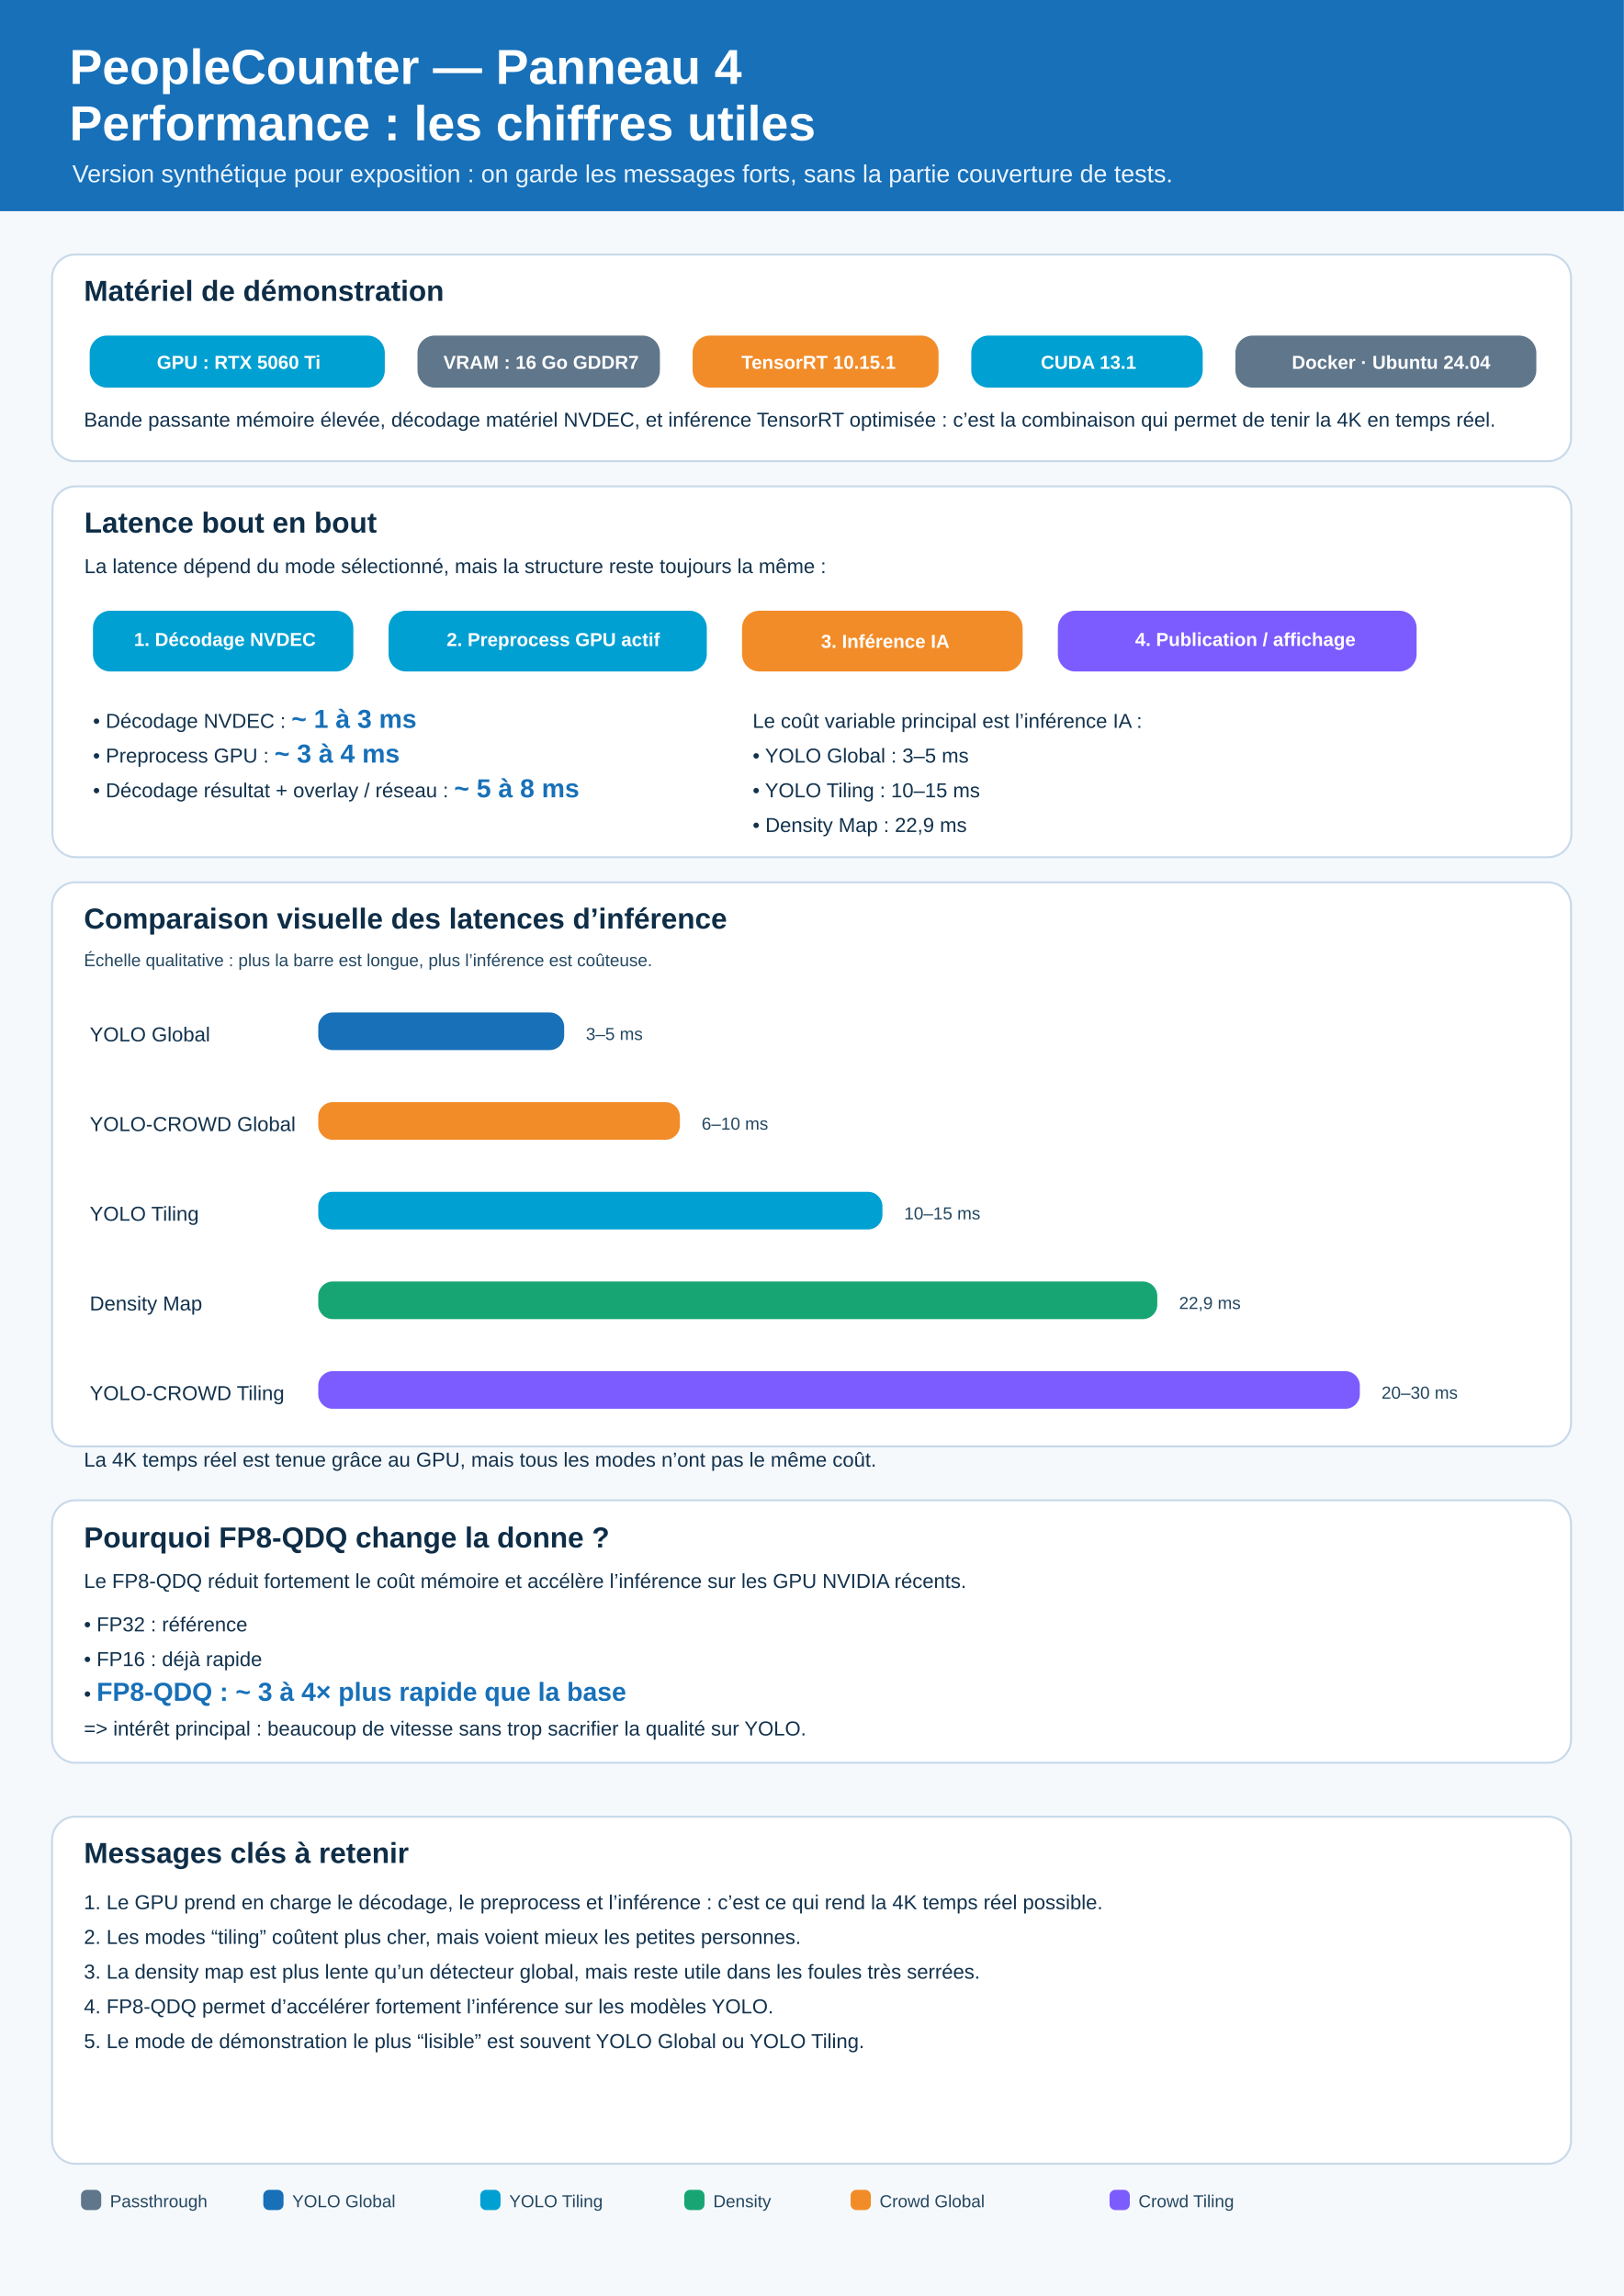
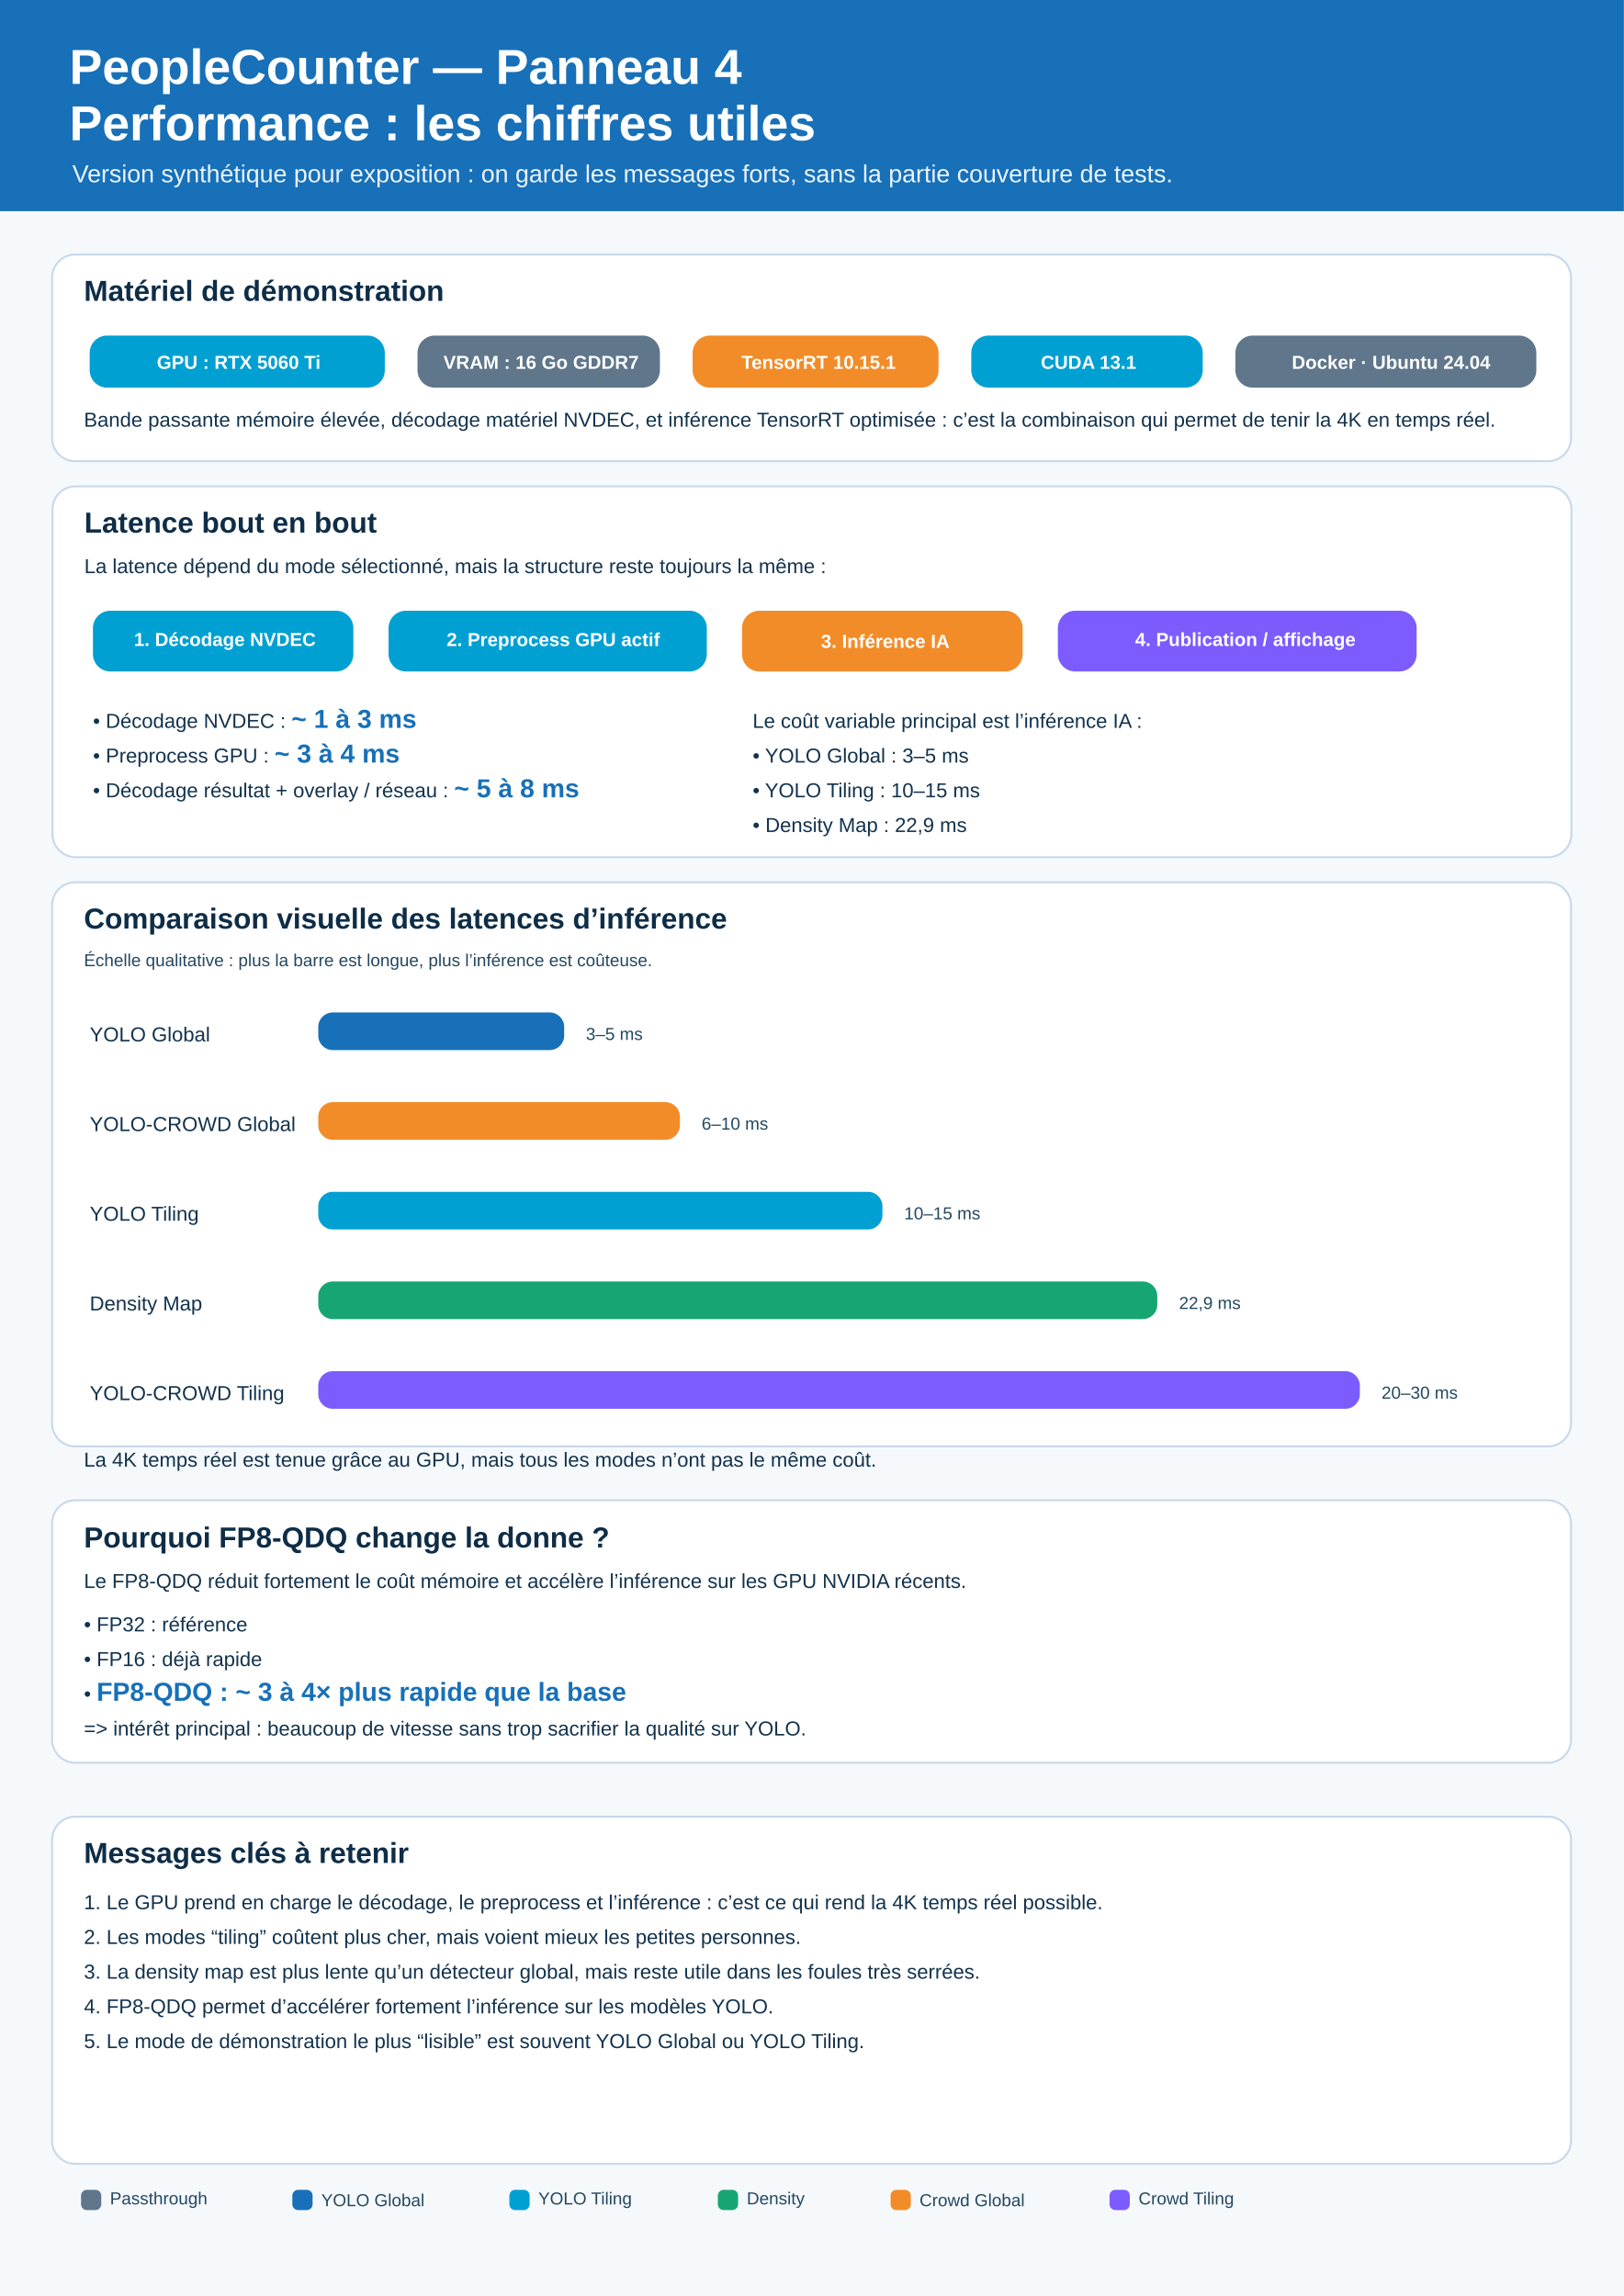
<svg xmlns="http://www.w3.org/2000/svg" width="297mm" height="420mm" viewBox="0 0 1122.52 1587.402" version="1.1" id="svg57">
  <defs id="defs1">
    <style id="style1">
      .bg{fill:#f6f9fc;}.header{fill:#1770b8;}.title{font:700 34px 'Microsoft Sans Serif', Arial, sans-serif;fill:#fff;}.subtitle{font:400 17px 'Microsoft Sans Serif', Arial, sans-serif;fill:#eaf4ff;}.section{font:700 20px 'Microsoft Sans Serif', Arial, sans-serif;fill:#0e2d47;}.body{font:400 14px 'Microsoft Sans Serif', Arial, sans-serif;fill:#12324d;}.small{font:400 12px 'Microsoft Sans Serif', Arial, sans-serif;fill:#234760;}.card{fill:#fff;stroke:#c8d9ea;stroke-width:1.4;rx:16;}.accent{fill:#1770b8;}.accent2{fill:#00a0d2;}.green{fill:#17a673;}.orange{fill:#f28c28;}.purple{fill:#7c5cff;}.gray{fill:#5f768b;}.red{fill:#d94b4b;}.chipText{font:700 13px 'Microsoft Sans Serif', Arial, sans-serif;fill:#fff;}.metric{font:700 18px 'Microsoft Sans Serif', Arial, sans-serif;fill:#1770b8;}.bar1{fill:#1770b8;}.bar2{fill:#f28c28;}.bar3{fill:#00a0d2;}.bar4{fill:#17a673;}.bar5{fill:#7c5cff;}.footer{font:400 11px 'Microsoft Sans Serif', Arial, sans-serif;fill:#6d8196;}
    </style>
  </defs>
  <rect class="bg" x="0" y="0" width="1122.52" height="1587.402" id="rect1" />
  <rect class="header" x="0" y="0" width="1122.52" height="146" id="rect2" />
  <text class="title" x="48" y="58" id="text2">PeopleCounter — Panneau 4</text>
  <text class="title" x="48" y="97" id="text3">Performance : les chiffres utiles</text>
  <text class="subtitle" x="50" y="126" id="text4">Version synthétique pour exposition : on garde les messages forts, sans la partie couverture de tests.</text>
  <rect class="card" x="36" y="176" width="1050" height="142.873" rx="18" id="rect4" />
  <text class="section" x="58" y="208" id="text5">Matériel de démonstration</text>
  <g id="g60">
    <rect class="accent2" x="62" y="232" width="204" height="36" rx="12" id="rect5" />
    <text class="chipText" x="108.426" y="255" id="text6" style="font-style:normal;font-variant:normal;font-weight:700;font-stretch:normal;font-size:13px;line-height:normal;font-family:'Microsoft Sans Serif', Arial, sans-serif">GPU : RTX 5060 Ti</text>
  </g>
  <g id="g59" transform="translate(4.60453)">
    <rect class="gray" x="284" y="232" width="167.573" height="36" rx="12" id="rect6" />
    <text class="chipText" x="301.895" y="255" id="text7" style="font-style:normal;font-variant:normal;font-weight:700;font-stretch:normal;font-size:13px;line-height:normal;font-family:'Microsoft Sans Serif', Arial, sans-serif">VRAM : 16 Go GDDR7</text>
  </g>
  <g id="g58" transform="translate(-13.20906)">
    <rect class="orange" x="491.991" y="232" width="170.009" height="36" rx="12" id="rect7" />
    <text class="chipText" x="525.722" y="255" id="text8" style="font-style:normal;font-variant:normal;font-weight:700;font-stretch:normal;font-size:13px;line-height:normal;font-family:'Microsoft Sans Serif', Arial, sans-serif">TensorRT 10.15.1</text>
  </g>
  <g id="g57" transform="translate(-6.60453)">
    <rect class="accent2" x="678" y="232" width="160" height="36" rx="12" id="rect8" />
    <text class="chipText" x="726.078" y="255" id="text9" style="font-style:normal;font-variant:normal;font-weight:700;font-stretch:normal;font-size:13px;line-height:normal;font-family:'Microsoft Sans Serif', Arial, sans-serif">CUDA 13.1</text>
  </g>
  <g id="g61">
    <rect class="gray" x="854" y="232" width="208" height="36" rx="12" id="rect9" />
    <text class="chipText" x="892.981" y="255" id="text10" style="font-style:normal;font-variant:normal;font-weight:700;font-stretch:normal;font-size:13px;line-height:normal;font-family:'Microsoft Sans Serif', Arial, sans-serif">Docker · Ubuntu 24.04</text>
  </g>
  <text class="body" x="58" y="295" id="text11" style="font-style:normal;font-variant:normal;font-weight:400;font-stretch:normal;font-size:14px;line-height:normal;font-family:'Microsoft Sans Serif', Arial, sans-serif">Bande passante mémoire élevée, décodage matériel NVDEC, et inférence TensorRT optimisée : c’est la combinaison qui permet de tenir la 4K en temps réel.</text>
  <rect class="card" x="36.26" y="336.241" width="1050" height="256.39" rx="18" id="rect11" />
  <text class="section" x="58.26" y="368.241" id="text12" style="font-style:normal;font-variant:normal;font-weight:700;font-stretch:normal;font-size:20px;line-height:normal;font-family:'Microsoft Sans Serif', Arial, sans-serif">Latence bout en bout</text>
  <text class="body" x="58.26" y="396.241" id="text13" style="font-style:normal;font-variant:normal;font-weight:400;font-stretch:normal;font-size:14px;line-height:normal;font-family:'Microsoft Sans Serif', Arial, sans-serif">La latence dépend du mode sélectionné, mais la structure reste toujours la même :</text>
  <g id="g67" transform="translate(0.2598522,-21.75876)">
    <text class="body" x="64" y="525" id="text18" style="font-style:normal;font-variant:normal;font-weight:400;font-stretch:normal;font-size:14px;line-height:normal;font-family:'Microsoft Sans Serif', Arial, sans-serif">• Décodage NVDEC : <tspan class="metric" id="tspan17" style="font-style:normal;font-variant:normal;font-weight:700;font-stretch:normal;font-size:18px;line-height:normal;font-family:'Microsoft Sans Serif', Arial, sans-serif">~ 1 à 3 ms</tspan>
    </text>
    <text class="body" x="64" y="549" id="text19" style="font-style:normal;font-variant:normal;font-weight:400;font-stretch:normal;font-size:14px;line-height:normal;font-family:'Microsoft Sans Serif', Arial, sans-serif">• Preprocess GPU : <tspan class="metric" id="tspan18" style="font-style:normal;font-variant:normal;font-weight:700;font-stretch:normal;font-size:18px;line-height:normal;font-family:'Microsoft Sans Serif', Arial, sans-serif">~ 3 à 4 ms</tspan>
    </text>
    <text class="body" x="64" y="573" id="text20" style="font-style:normal;font-variant:normal;font-weight:400;font-stretch:normal;font-size:14px;line-height:normal;font-family:'Microsoft Sans Serif', Arial, sans-serif">• Décodage résultat + overlay / réseau : <tspan class="metric" id="tspan19" style="font-style:normal;font-variant:normal;font-weight:700;font-stretch:normal;font-size:18px;line-height:normal;font-family:'Microsoft Sans Serif', Arial, sans-serif">~ 5 à 8 ms</tspan>
    </text>
  </g>
  <g id="g66" transform="translate(0.2598522,-21.75876)">
    <text class="body" x="520" y="525" id="text21" style="font-style:normal;font-variant:normal;font-weight:400;font-stretch:normal;font-size:14px;line-height:normal;font-family:'Microsoft Sans Serif', Arial, sans-serif">Le coût variable principal est l’inférence IA :</text>
    <text class="body" x="520" y="549" id="text22" style="font-style:normal;font-variant:normal;font-weight:400;font-stretch:normal;font-size:14px;line-height:normal;font-family:'Microsoft Sans Serif', Arial, sans-serif">• YOLO Global : 3–5 ms</text>
    <text class="body" x="520" y="573" id="text23" style="font-style:normal;font-variant:normal;font-weight:400;font-stretch:normal;font-size:14px;line-height:normal;font-family:'Microsoft Sans Serif', Arial, sans-serif">• YOLO Tiling : 10–15 ms</text>
    <text class="body" x="520" y="597" id="text24" style="font-style:normal;font-variant:normal;font-weight:400;font-stretch:normal;font-size:14px;line-height:normal;font-family:'Microsoft Sans Serif', Arial, sans-serif">• Density Map : 22,9 ms</text>
  </g>
  <text class="body" x="520" y="621" id="text25">• YOLO-CROWD Tiling : 20–30 ms</text>
  <rect class="card" x="36" y="610" width="1050" height="390" rx="18" id="rect25" />
  <text class="section" x="58" y="642" id="text26">Comparaison visuelle des latences d’inférence</text>
  <text class="small" x="58" y="668" id="text27">Échelle qualitative : plus la barre est longue, plus l’inférence est coûteuse.</text>
  <text class="body" x="62" y="720" id="text28">YOLO Global</text>
  <rect class="bar1" x="220" y="700" width="170" height="26" rx="10" id="rect28" />
  <text class="small" x="405" y="719" id="text29">3–5 ms</text>
  <text class="body" x="62" y="782" id="text30">YOLO-CROWD Global</text>
  <rect class="bar2" x="220" y="762" width="250" height="26" rx="10" id="rect30" />
  <text class="small" x="485" y="781" id="text31">6–10 ms</text>
  <text class="body" x="62" y="844" id="text32">YOLO Tiling</text>
  <rect class="bar3" x="220" y="824" width="390" height="26" rx="10" id="rect32" />
  <text class="small" x="625" y="843" id="text33">10–15 ms</text>
  <text class="body" x="62" y="906" id="text34">Density Map</text>
  <rect class="bar4" x="220" y="886" width="580" height="26" rx="10" id="rect34" />
  <text class="small" x="815" y="905" id="text35">22,9 ms</text>
  <text class="body" x="62" y="968" id="text36">YOLO-CROWD Tiling</text>
  <rect class="bar5" x="220" y="948" width="720" height="26" rx="10" id="rect36" />
  <text class="small" x="955" y="967" id="text37">20–30 ms</text>
  <text class="body" x="58" y="1014" id="text38" style="font-style:normal;font-variant:normal;font-weight:400;font-stretch:normal;font-size:14px;line-height:normal;font-family:'Microsoft Sans Serif', Arial, sans-serif">La 4K temps réel est tenue grâce au GPU, mais tous les modes n’ont pas le même coût.</text>
  <rect class="card" x="36" y="1037.261" width="1050" height="181.478" rx="18" id="rect38" />
  <g id="g71" transform="translate(0,7.885742)">
    <text class="section" x="58" y="1062" id="text39" style="font-style:normal;font-variant:normal;font-weight:700;font-stretch:normal;font-size:20px;line-height:normal;font-family:'Microsoft Sans Serif', Arial, sans-serif">Pourquoi FP8-QDQ change la donne ?</text>
    <text class="body" x="58" y="1090" id="text40" style="font-style:normal;font-variant:normal;font-weight:400;font-stretch:normal;font-size:14px;line-height:normal;font-family:'Microsoft Sans Serif', Arial, sans-serif">Le FP8-QDQ réduit fortement le coût mémoire et accélère l’inférence sur les GPU NVIDIA récents.</text>
    <text class="body" x="58" y="1120" id="text41" style="font-style:normal;font-variant:normal;font-weight:400;font-stretch:normal;font-size:14px;line-height:normal;font-family:'Microsoft Sans Serif', Arial, sans-serif">• FP32 : référence</text>
    <text class="body" x="58" y="1144" id="text42" style="font-style:normal;font-variant:normal;font-weight:400;font-stretch:normal;font-size:14px;line-height:normal;font-family:'Microsoft Sans Serif', Arial, sans-serif">• FP16 : déjà rapide</text>
    <text class="body" x="58" y="1168" id="text43" style="font-style:normal;font-variant:normal;font-weight:400;font-stretch:normal;font-size:14px;line-height:normal;font-family:'Microsoft Sans Serif', Arial, sans-serif">• <tspan class="metric" id="tspan42" style="font-style:normal;font-variant:normal;font-weight:700;font-stretch:normal;font-size:18px;line-height:normal;font-family:'Microsoft Sans Serif', Arial, sans-serif">FP8-QDQ : ~ 3 à 4× plus rapide que la base</tspan>
    </text>
    <text class="body" x="58" y="1192" id="text44" style="font-style:normal;font-variant:normal;font-weight:400;font-stretch:normal;font-size:14px;line-height:normal;font-family:'Microsoft Sans Serif', Arial, sans-serif">=&gt; intérêt principal : beaucoup de vitesse sans trop sacrifier la qualité sur YOLO.</text>
  </g>
  <g id="g72" transform="translate(0,-14)">
    <rect class="card" x="36" y="1270" width="1050" height="240" rx="18" id="rect44" />
    <text class="section" x="58" y="1302" id="text45" style="font-style:normal;font-variant:normal;font-weight:700;font-stretch:normal;font-size:20px;line-height:normal;font-family:'Microsoft Sans Serif', Arial, sans-serif">Messages clés à retenir</text>
    <text class="body" x="58" y="1334" id="text46" style="font-style:normal;font-variant:normal;font-weight:400;font-stretch:normal;font-size:14px;line-height:normal;font-family:'Microsoft Sans Serif', Arial, sans-serif">1. Le GPU prend en charge le décodage, le preprocess et l’inférence : c’est ce qui rend la 4K temps réel possible.</text>
    <text class="body" x="58" y="1358" id="text47" style="font-style:normal;font-variant:normal;font-weight:400;font-stretch:normal;font-size:14px;line-height:normal;font-family:'Microsoft Sans Serif', Arial, sans-serif">2. Les modes “tiling” coûtent plus cher, mais voient mieux les petites personnes.</text>
    <text class="body" x="58" y="1382" id="text48" style="font-style:normal;font-variant:normal;font-weight:400;font-stretch:normal;font-size:14px;line-height:normal;font-family:'Microsoft Sans Serif', Arial, sans-serif">3. La density map est plus lente qu’un détecteur global, mais reste utile dans les foules très serrées.</text>
    <text class="body" x="58" y="1406" id="text49" style="font-style:normal;font-variant:normal;font-weight:400;font-stretch:normal;font-size:14px;line-height:normal;font-family:'Microsoft Sans Serif', Arial, sans-serif">4. FP8-QDQ permet d’accélérer fortement l’inférence sur les modèles YOLO.</text>
    <text class="body" x="58" y="1430" id="text50" style="font-style:normal;font-variant:normal;font-weight:400;font-stretch:normal;font-size:14px;line-height:normal;font-family:'Microsoft Sans Serif', Arial, sans-serif">5. Le mode de démonstration le plus “lisible” est souvent YOLO Global ou YOLO Tiling.</text>
  </g>
-   <rect class="gray" x="56" y="1514" width="14" height="14" rx="4" id="rect50" />
-   <text class="small" x="76" y="1526" id="text51">Passthrough</text>
-   <rect class="accent" x="182" y="1514" width="14" height="14" rx="4" id="rect51" />
-   <text class="small" x="202" y="1526" id="text52">YOLO Global</text>
-   <rect class="accent2" x="332" y="1514" width="14" height="14" rx="4" id="rect52" />
-   <text class="small" x="352" y="1526" id="text53">YOLO Tiling</text>
-   <rect class="green" x="473" y="1514" width="14" height="14" rx="4" id="rect53" />
-   <text class="small" x="493" y="1526" id="text54">Density</text>
-   <rect class="orange" x="588" y="1514" width="14" height="14" rx="4" id="rect54" />
-   <text class="small" x="608" y="1526" id="text55">Crowd Global</text>
-   <rect class="purple" x="767" y="1514" width="14" height="14" rx="4" id="rect55" />
-   <text class="small" x="787" y="1526" id="text56">Crowd Tiling</text>
-   <g id="g70" transform="translate(0,-4)">
-     <g id="g62" transform="translate(0.2598522,-21.75876)">
-       <rect class="accent2" x="64" y="448" width="180" height="42" rx="12" id="rect13" />
-       <text class="chipText" x="92.352" y="472.367" id="text14" style="font-style:normal;font-variant:normal;font-weight:700;font-stretch:normal;font-size:13px;line-height:normal;font-family:'Microsoft Sans Serif', Arial, sans-serif">1. Décodage NVDEC</text>
-     </g>
-     <g id="g65" transform="translate(0.5931855,-21.75876)">
-       <rect class="accent2" x="268" y="448" width="220" height="42" rx="12" id="rect14" />
-       <text class="chipText" x="308.15" y="472.437" id="text15" style="font-style:normal;font-variant:normal;font-weight:700;font-stretch:normal;font-size:13px;line-height:normal;font-family:'Microsoft Sans Serif', Arial, sans-serif">2. Preprocess GPU actif</text>
-     </g>
-     <g id="g63" transform="translate(0.2598522,-21.75876)">
-       <rect class="purple" x="731" y="448" width="248" height="42" rx="12" id="rect16" />
-       <text class="chipText" x="784.392" y="472.367" id="text17" style="font-style:normal;font-variant:normal;font-weight:700;font-stretch:normal;font-size:13px;line-height:normal;font-family:'Microsoft Sans Serif', Arial, sans-serif">4. Publication / affichage</text>
-     </g>
-     <g id="g64" transform="translate(-0.07348114,-21.75876)">
-       <rect class="orange" x="513" y="448" width="194" height="42" rx="12" id="rect15" />
-       <text class="chipText" x="567.591" y="473.653" id="text16" style="font-style:normal;font-variant:normal;font-weight:700;font-stretch:normal;font-size:13px;line-height:normal;font-family:'Microsoft Sans Serif', Arial, sans-serif">3. Inférence IA</text>
-     </g>
+   <g id="g6">
+     <rect class="gray" x="56" y="1514" width="14" height="14" rx="4" id="rect50" />
+     <text class="small" x="76" y="1524.035" id="text51" style="font-style:normal;font-variant:normal;font-weight:400;font-stretch:normal;font-size:12px;line-height:normal;font-family:'Microsoft Sans Serif', Arial, sans-serif">Passthrough</text>
+   </g>
+   <g id="g5" transform="translate(20.07891)">
+     <rect class="accent" x="182" y="1514" width="14" height="14" rx="4" id="rect51" />
+     <text class="small" x="202" y="1525.295" id="text52" style="font-style:normal;font-variant:normal;font-weight:400;font-stretch:normal;font-size:12px;line-height:normal;font-family:'Microsoft Sans Serif', Arial, sans-serif">YOLO Global</text>
+   </g>
+   <g id="g4" transform="translate(20.11875)">
+     <rect class="accent2" x="332" y="1514" width="14" height="14" rx="4" id="rect52" />
+     <text class="small" x="352" y="1524.108" id="text53" style="font-style:normal;font-variant:normal;font-weight:400;font-stretch:normal;font-size:12px;line-height:normal;font-family:'Microsoft Sans Serif', Arial, sans-serif">YOLO Tiling</text>
+   </g>
+   <g id="g7" transform="translate(23.21133)">
+     <rect class="green" x="473" y="1514" width="14" height="14" rx="4" id="rect53" />
+     <text class="small" x="493" y="1524.035" id="text54" style="font-style:normal;font-variant:normal;font-weight:400;font-stretch:normal;font-size:12px;line-height:normal;font-family:'Microsoft Sans Serif', Arial, sans-serif">Density</text>
+   </g>
+   <g id="g3" transform="translate(27.63008)">
+     <rect class="orange" x="588" y="1514" width="14" height="14" rx="4" id="rect54" />
+     <text class="small" x="608" y="1525.295" id="text55" style="font-style:normal;font-variant:normal;font-weight:400;font-stretch:normal;font-size:12px;line-height:normal;font-family:'Microsoft Sans Serif', Arial, sans-serif">Crowd Global</text>
+   </g>
+   <g id="g2">
+     <rect class="purple" x="767" y="1514" width="14" height="14" rx="4" id="rect55" />
+     <text class="small" x="787" y="1524.108" id="text56" style="font-style:normal;font-variant:normal;font-weight:400;font-stretch:normal;font-size:12px;line-height:normal;font-family:'Microsoft Sans Serif', Arial, sans-serif">Crowd Tiling</text>
+   </g>
+   <g id="g62" transform="translate(0.2598522,-25.75876)">
+     <rect class="accent2" x="64" y="448" width="180" height="42" rx="12" id="rect13" />
+     <text class="chipText" x="92.352" y="472.367" id="text14" style="font-style:normal;font-variant:normal;font-weight:700;font-stretch:normal;font-size:13px;line-height:normal;font-family:'Microsoft Sans Serif', Arial, sans-serif">1. Décodage NVDEC</text>
+   </g>
+   <g id="g65" transform="translate(0.5931855,-25.75876)">
+     <rect class="accent2" x="268" y="448" width="220" height="42" rx="12" id="rect14" />
+     <text class="chipText" x="308.15" y="472.437" id="text15" style="font-style:normal;font-variant:normal;font-weight:700;font-stretch:normal;font-size:13px;line-height:normal;font-family:'Microsoft Sans Serif', Arial, sans-serif">2. Preprocess GPU actif</text>
+   </g>
+   <g id="g1">
+     <rect class="purple" x="731.26" y="422.241" width="248" height="42" rx="12" id="rect16" />
+     <text class="chipText" x="784.652" y="446.609" id="text17" style="font-style:normal;font-variant:normal;font-weight:700;font-stretch:normal;font-size:13px;line-height:normal;font-family:'Microsoft Sans Serif', Arial, sans-serif">4. Publication / affichage</text>
+   </g>
+   <g id="g64" transform="translate(-0.07348114,-25.75876)">
+     <rect class="orange" x="513" y="448" width="194" height="42" rx="12" id="rect15" />
+     <text class="chipText" x="567.591" y="473.653" id="text16" style="font-style:normal;font-variant:normal;font-weight:700;font-stretch:normal;font-size:13px;line-height:normal;font-family:'Microsoft Sans Serif', Arial, sans-serif">3. Inférence IA</text>
  </g>
</svg>
